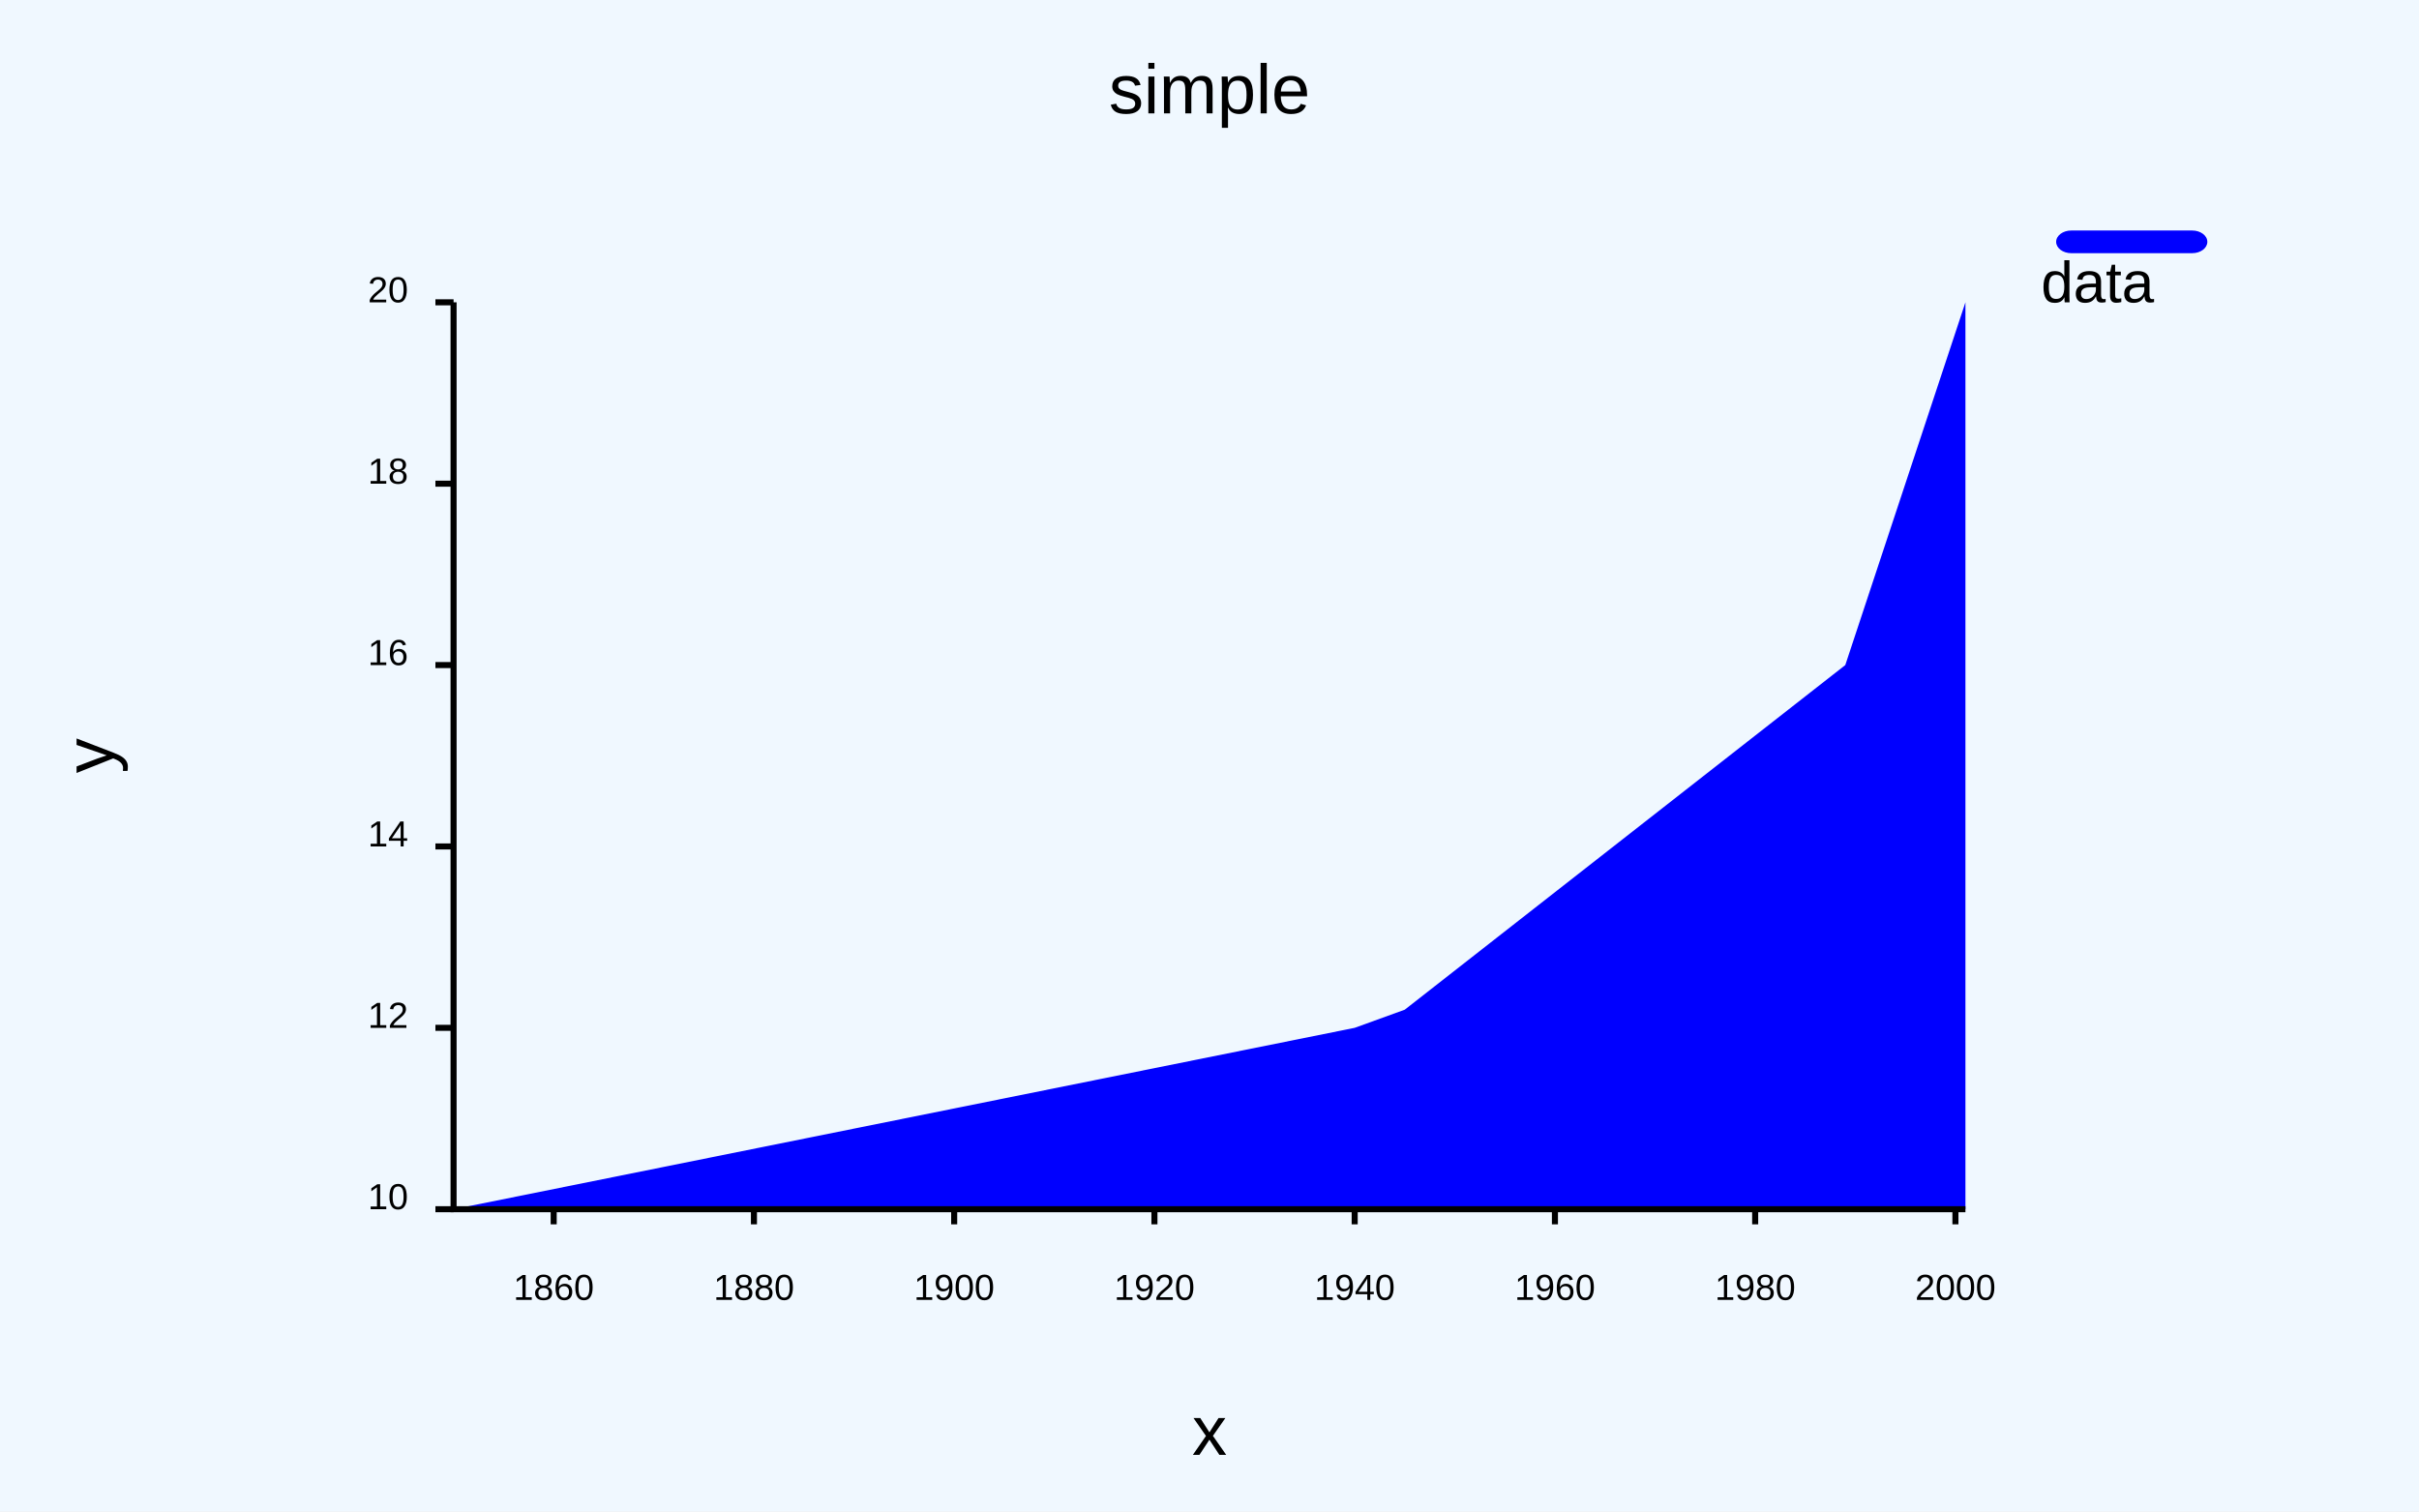
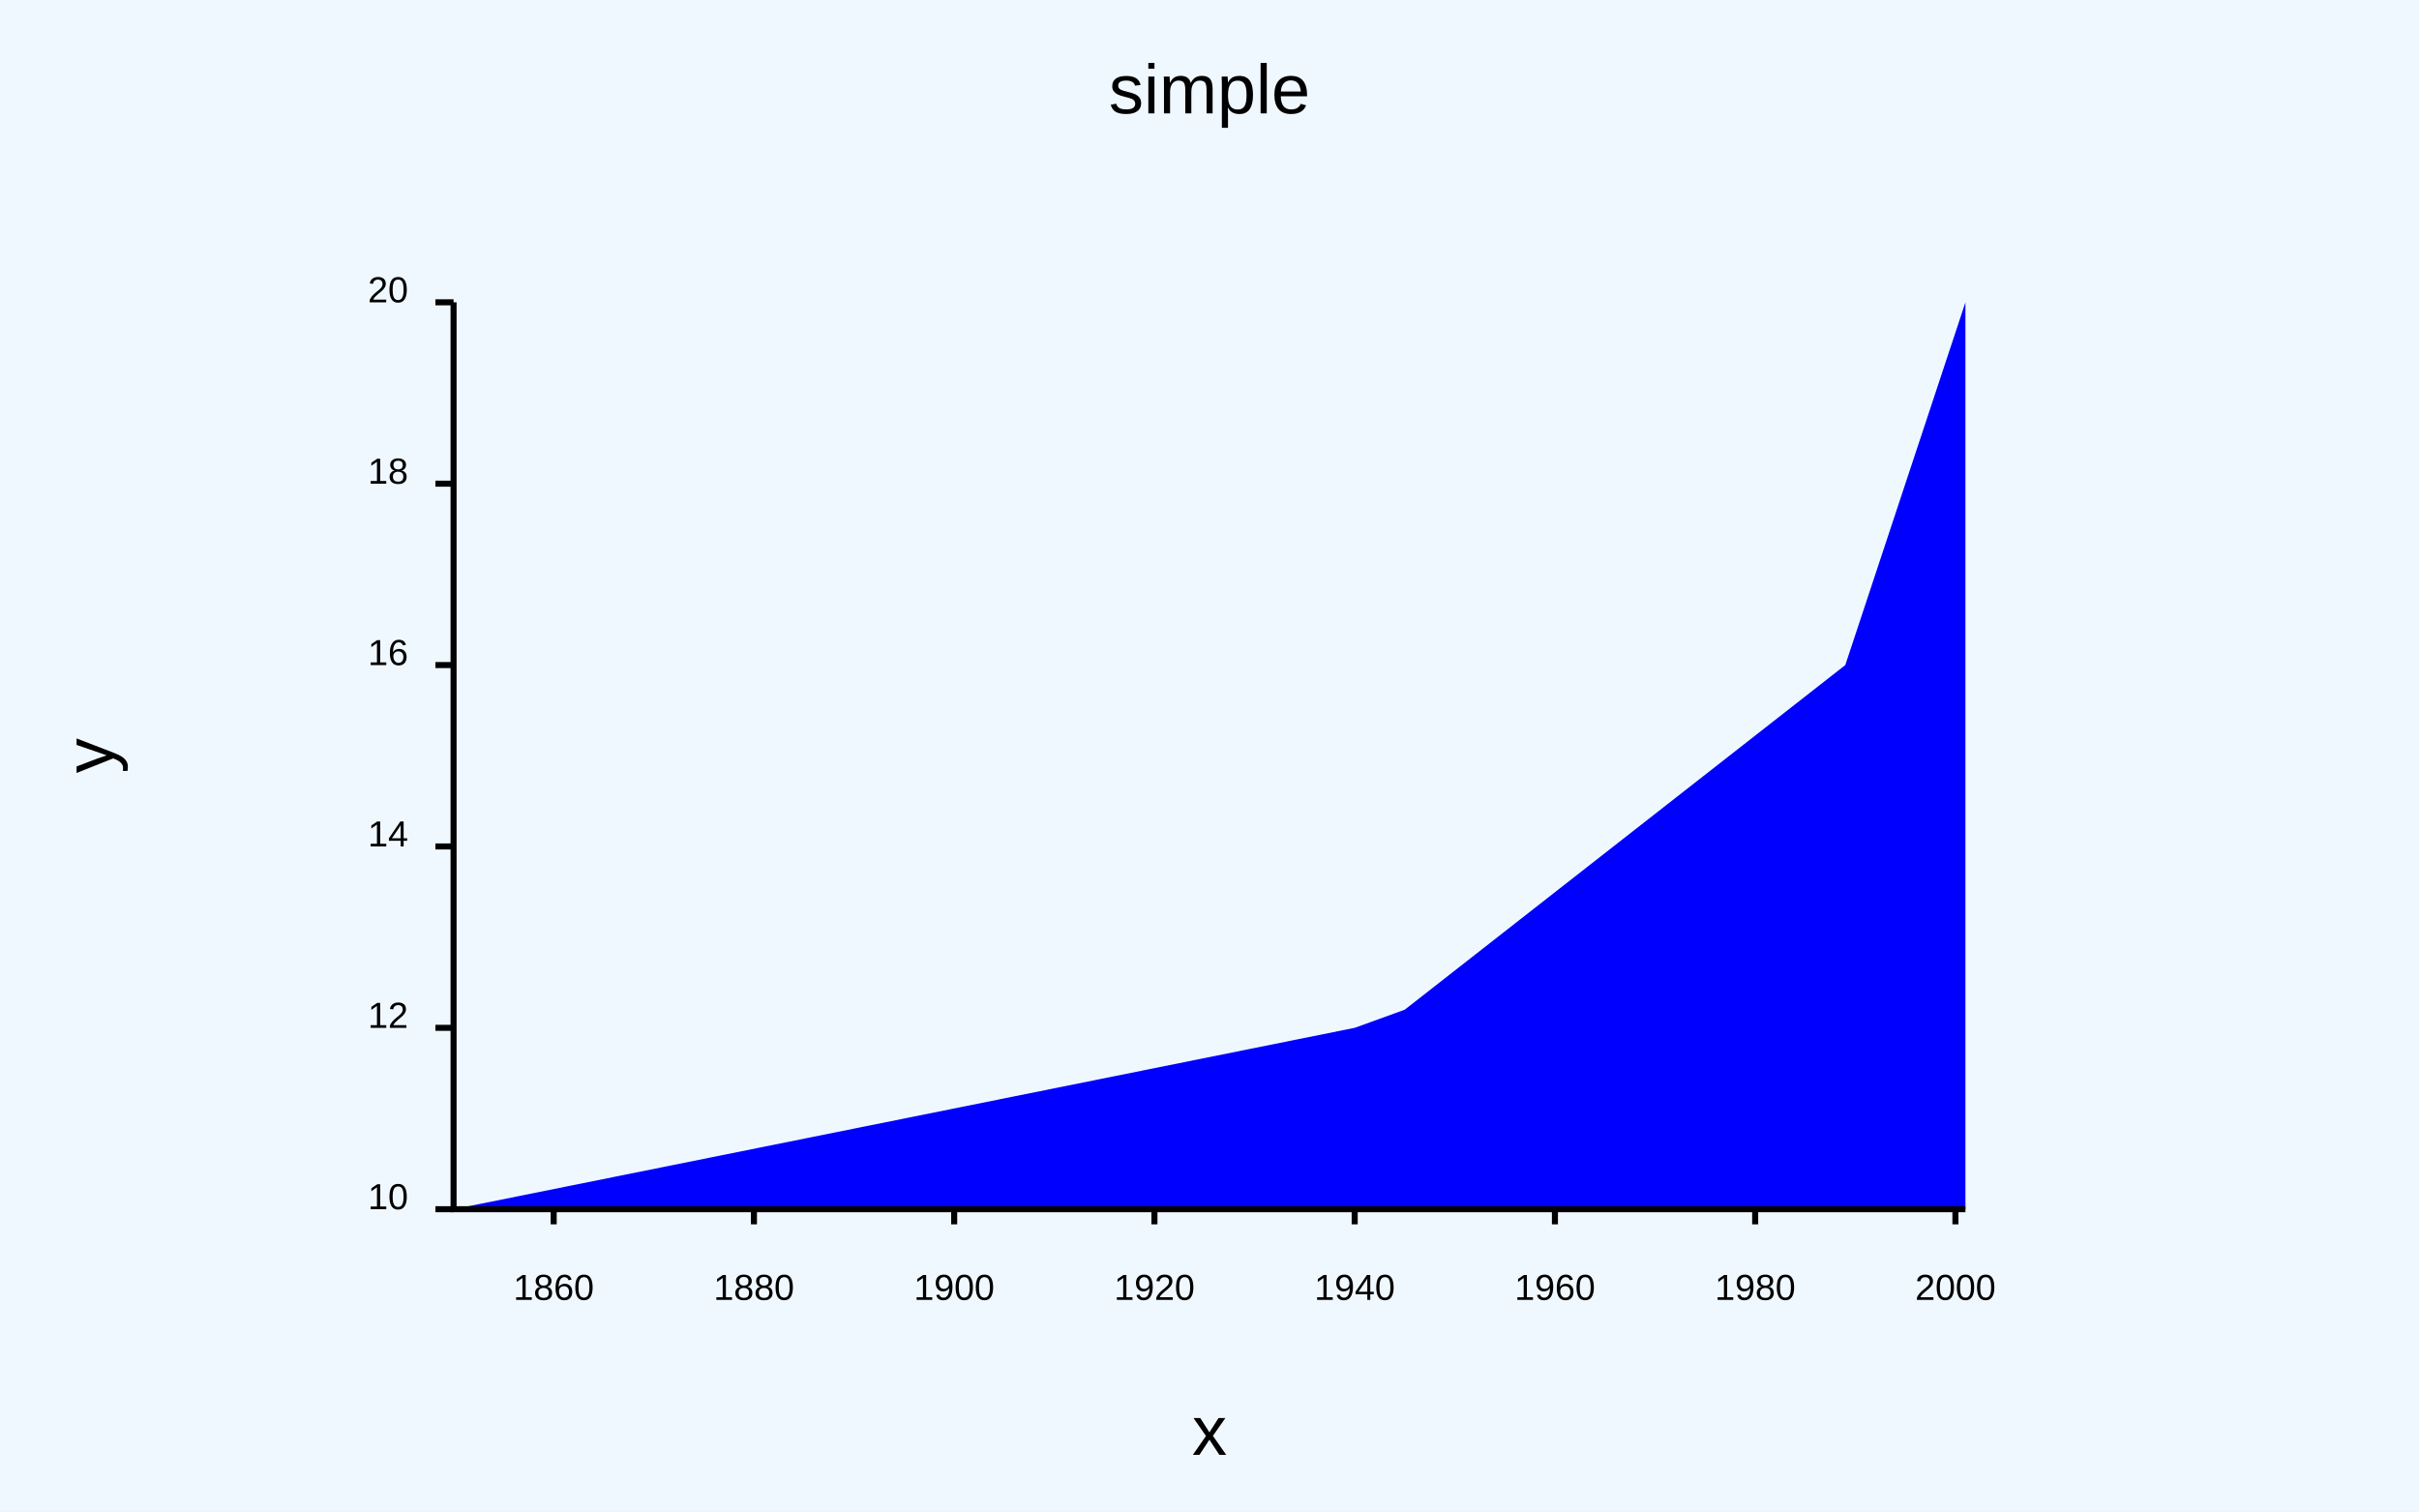
<svg xmlns="http://www.w3.org/2000/svg" class="poloto" width="800" height="500" viewBox="0 0 800 500">
  <style>.poloto {
                font-family: "Arial";
                stroke-width:2;
                }
                .poloto_text{fill: black;  }
                .poloto_axis_lines{stroke: black;stoke-width:3;fill:none}
                .poloto_background{fill: aliceblue; }
                .poloto0stroke{stroke:  blue; }
                .poloto1stroke{stroke:  red; }
                .poloto2stroke{stroke:  green; }
                .poloto3stroke{stroke:  gold; }
                .poloto4stroke{stroke:  aqua; }
                .poloto5stroke{stroke:  brown; }
                .poloto6stroke{stroke:  lime; }
                .poloto7stroke{stroke:  chocolate; }
                .poloto0fill{fill:blue;}
                .poloto1fill{fill:red;}
                .poloto2fill{fill:green;}
                .poloto3fill{fill:gold;}
                .poloto4fill{fill:aqua;}
                .poloto5fill{fill:brown;}
                .poloto6fill{fill:lime;}
                .poloto7fill{fill:chocolate;}</style>
  <rect class="poloto_background" fill="white" x="0" y="0" width="800" height="500" />
  <line class="poloto_axis_lines" stroke="black" x1="183.113" x2="183.113" y1="400" y2="405" />
  <text class="poloto_text" alignment-baseline="start" text-anchor="middle" x="183.113" y="430">1860</text>
  <line class="poloto_axis_lines" stroke="black" x1="249.338" x2="249.338" y1="400" y2="405" />
  <text class="poloto_text" alignment-baseline="start" text-anchor="middle" x="249.338" y="430">1880</text>
  <line class="poloto_axis_lines" stroke="black" x1="315.563" x2="315.563" y1="400" y2="405" />
  <text class="poloto_text" alignment-baseline="start" text-anchor="middle" x="315.563" y="430">1900</text>
  <line class="poloto_axis_lines" stroke="black" x1="381.788" x2="381.788" y1="400" y2="405" />
  <text class="poloto_text" alignment-baseline="start" text-anchor="middle" x="381.788" y="430">1920</text>
  <line class="poloto_axis_lines" stroke="black" x1="448.013" x2="448.013" y1="400" y2="405" />
  <text class="poloto_text" alignment-baseline="start" text-anchor="middle" x="448.013" y="430">1940</text>
  <line class="poloto_axis_lines" stroke="black" x1="514.238" x2="514.238" y1="400" y2="405" />
  <text class="poloto_text" alignment-baseline="start" text-anchor="middle" x="514.238" y="430">1960</text>
  <line class="poloto_axis_lines" stroke="black" x1="580.464" x2="580.464" y1="400" y2="405" />
  <text class="poloto_text" alignment-baseline="start" text-anchor="middle" x="580.464" y="430">1980</text>
  <line class="poloto_axis_lines" stroke="black" x1="646.689" x2="646.689" y1="400" y2="405" />
  <text class="poloto_text" alignment-baseline="start" text-anchor="middle" x="646.689" y="430">2000</text>
  <line class="poloto_axis_lines" stroke="black" x1="150" x2="144" y1="400" y2="400" />
  <text class="poloto_text" alignment-baseline="middle" text-anchor="end" x="135" y="400">10</text>
  <line class="poloto_axis_lines" stroke="black" x1="150" x2="144" y1="340" y2="340" />
  <text class="poloto_text" alignment-baseline="middle" text-anchor="end" x="135" y="340">12</text>
  <line class="poloto_axis_lines" stroke="black" x1="150" x2="144" y1="280" y2="280" />
  <text class="poloto_text" alignment-baseline="middle" text-anchor="end" x="135" y="280">14</text>
  <line class="poloto_axis_lines" stroke="black" x1="150" x2="144" y1="220" y2="220" />
  <text class="poloto_text" alignment-baseline="middle" text-anchor="end" x="135" y="220">16</text>
  <line class="poloto_axis_lines" stroke="black" x1="150" x2="144" y1="160" y2="160" />
  <text class="poloto_text" alignment-baseline="middle" text-anchor="end" x="135" y="160">18</text>
  <line class="poloto_axis_lines" stroke="black" x1="150" x2="144" y1="100" y2="100" />
  <text class="poloto_text" alignment-baseline="middle" text-anchor="end" x="135" y="100">20</text>
-   <text class="poloto_text" alignment-baseline="middle" text-anchor="start" font-size="large" x="675" y="100">data</text>
-   <rect class="poloto0fill" x="680" y="76.25" width="50" height="7.5" rx="5" ry="5" />
+   <text class="poloto_text" alignment-baseline="middle" text-anchor="start" font-size="large" x="675" y="100" />
  <path class="poloto0fill" d=" M 150 400 L 150 400 L 448.013 340 L 464.57 334 L 610.265 220 L 650 100 L 650 400Z" />
  <text class="poloto_text" alignment-baseline="start" text-anchor="middle" font-size="x-large" x="400" y="37.5">simple</text>
  <text class="poloto_text" alignment-baseline="start" text-anchor="middle" font-size="x-large" x="400" y="481.25">x</text>
  <text class="poloto_text" alignment-baseline="start" text-anchor="middle" font-size="x-large" transform="rotate(-90,37.5,250)" x="37.5" y="250">y</text>
  <path stroke="black" fill="none" class="poloto_axis_lines" d=" M 150 100 L 150 400 L 650 400" />
</svg>
